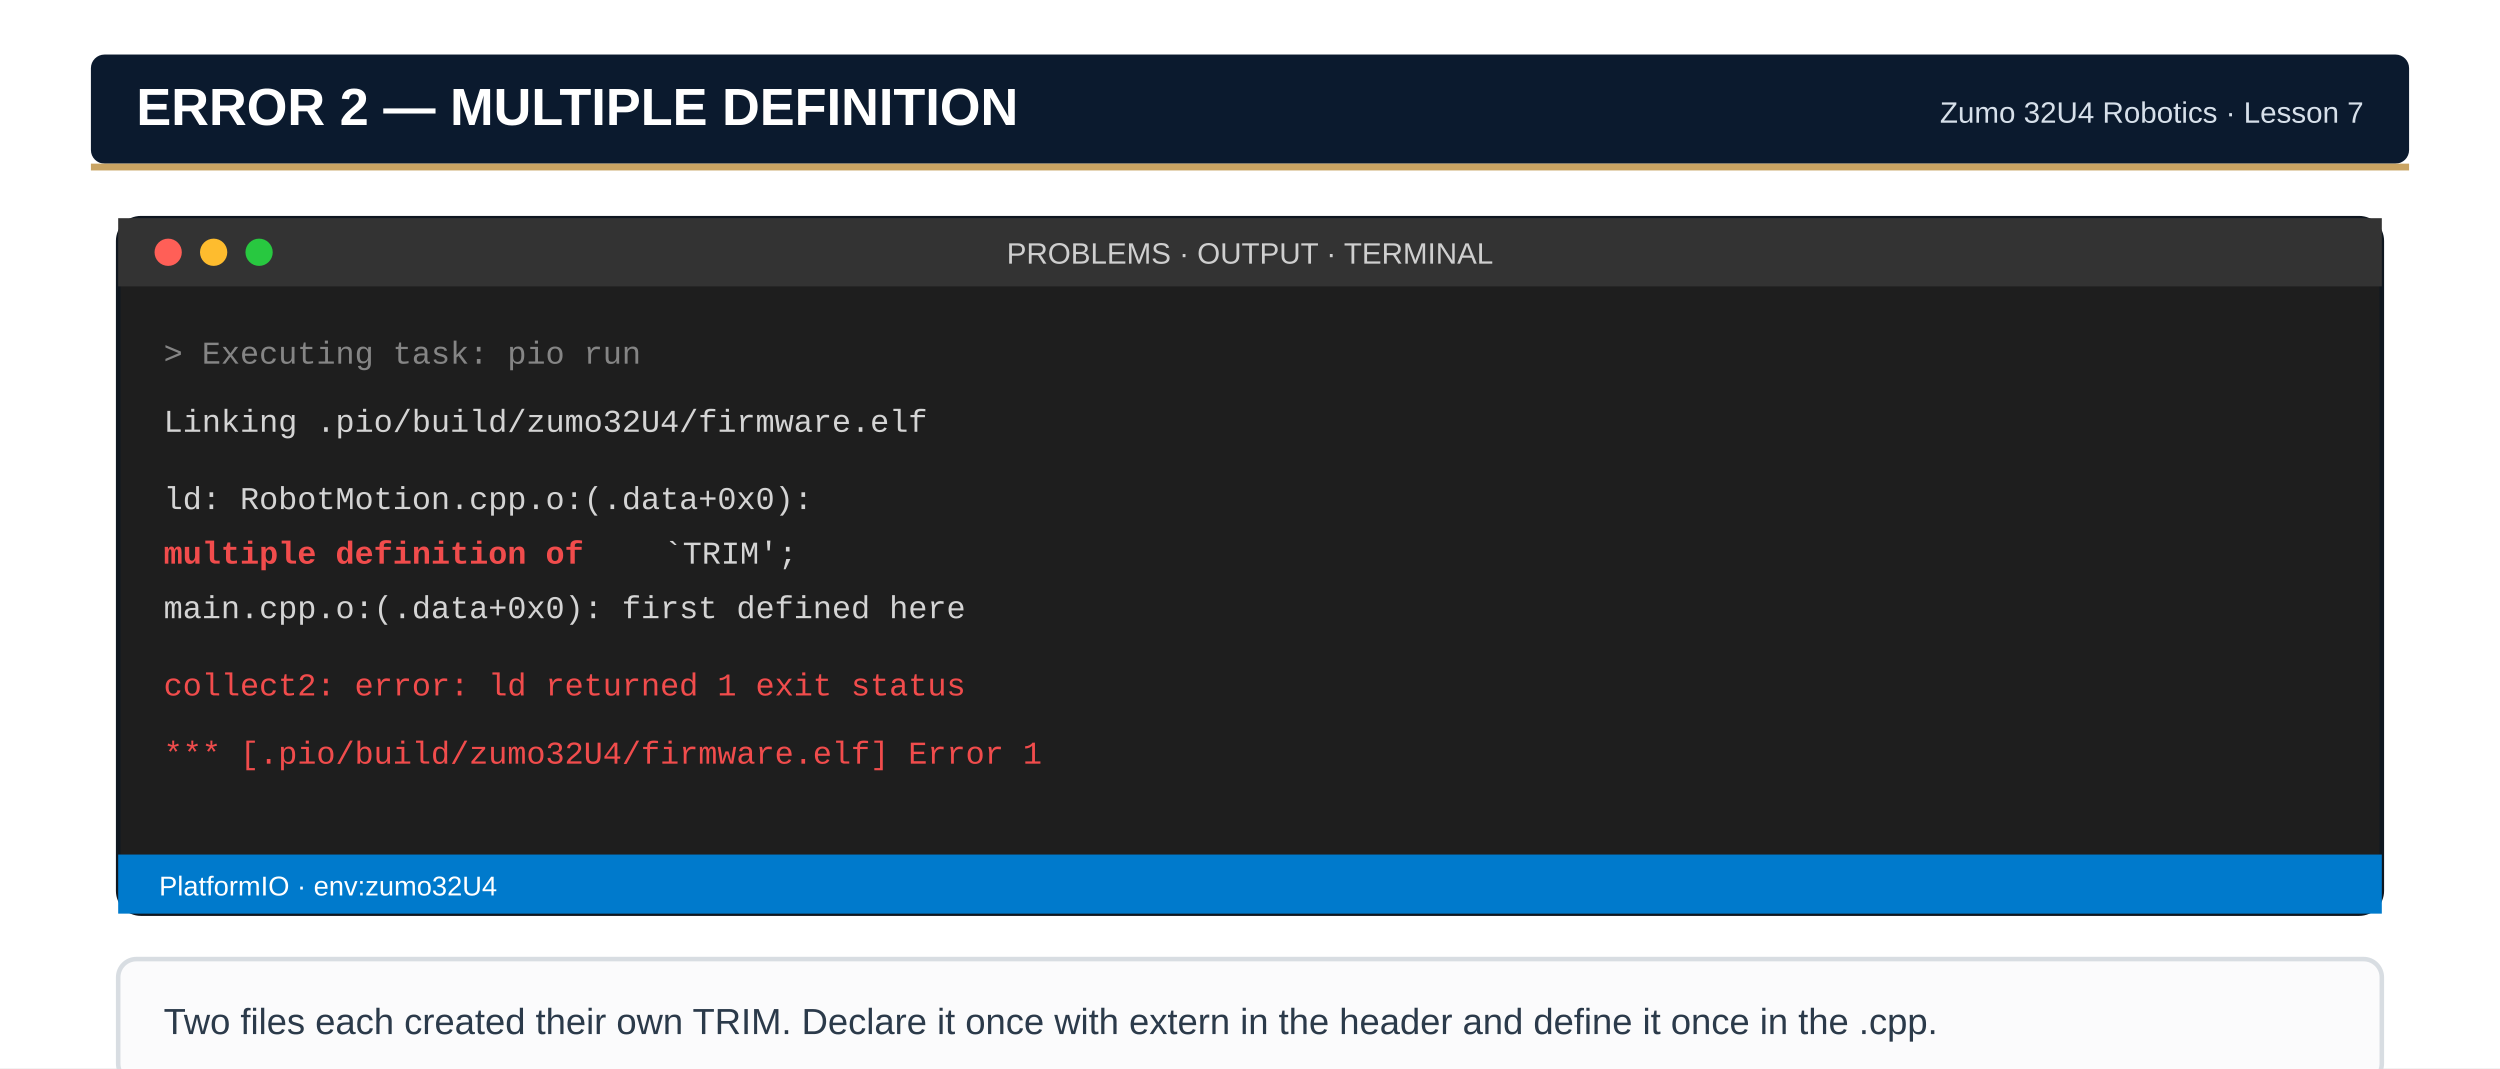
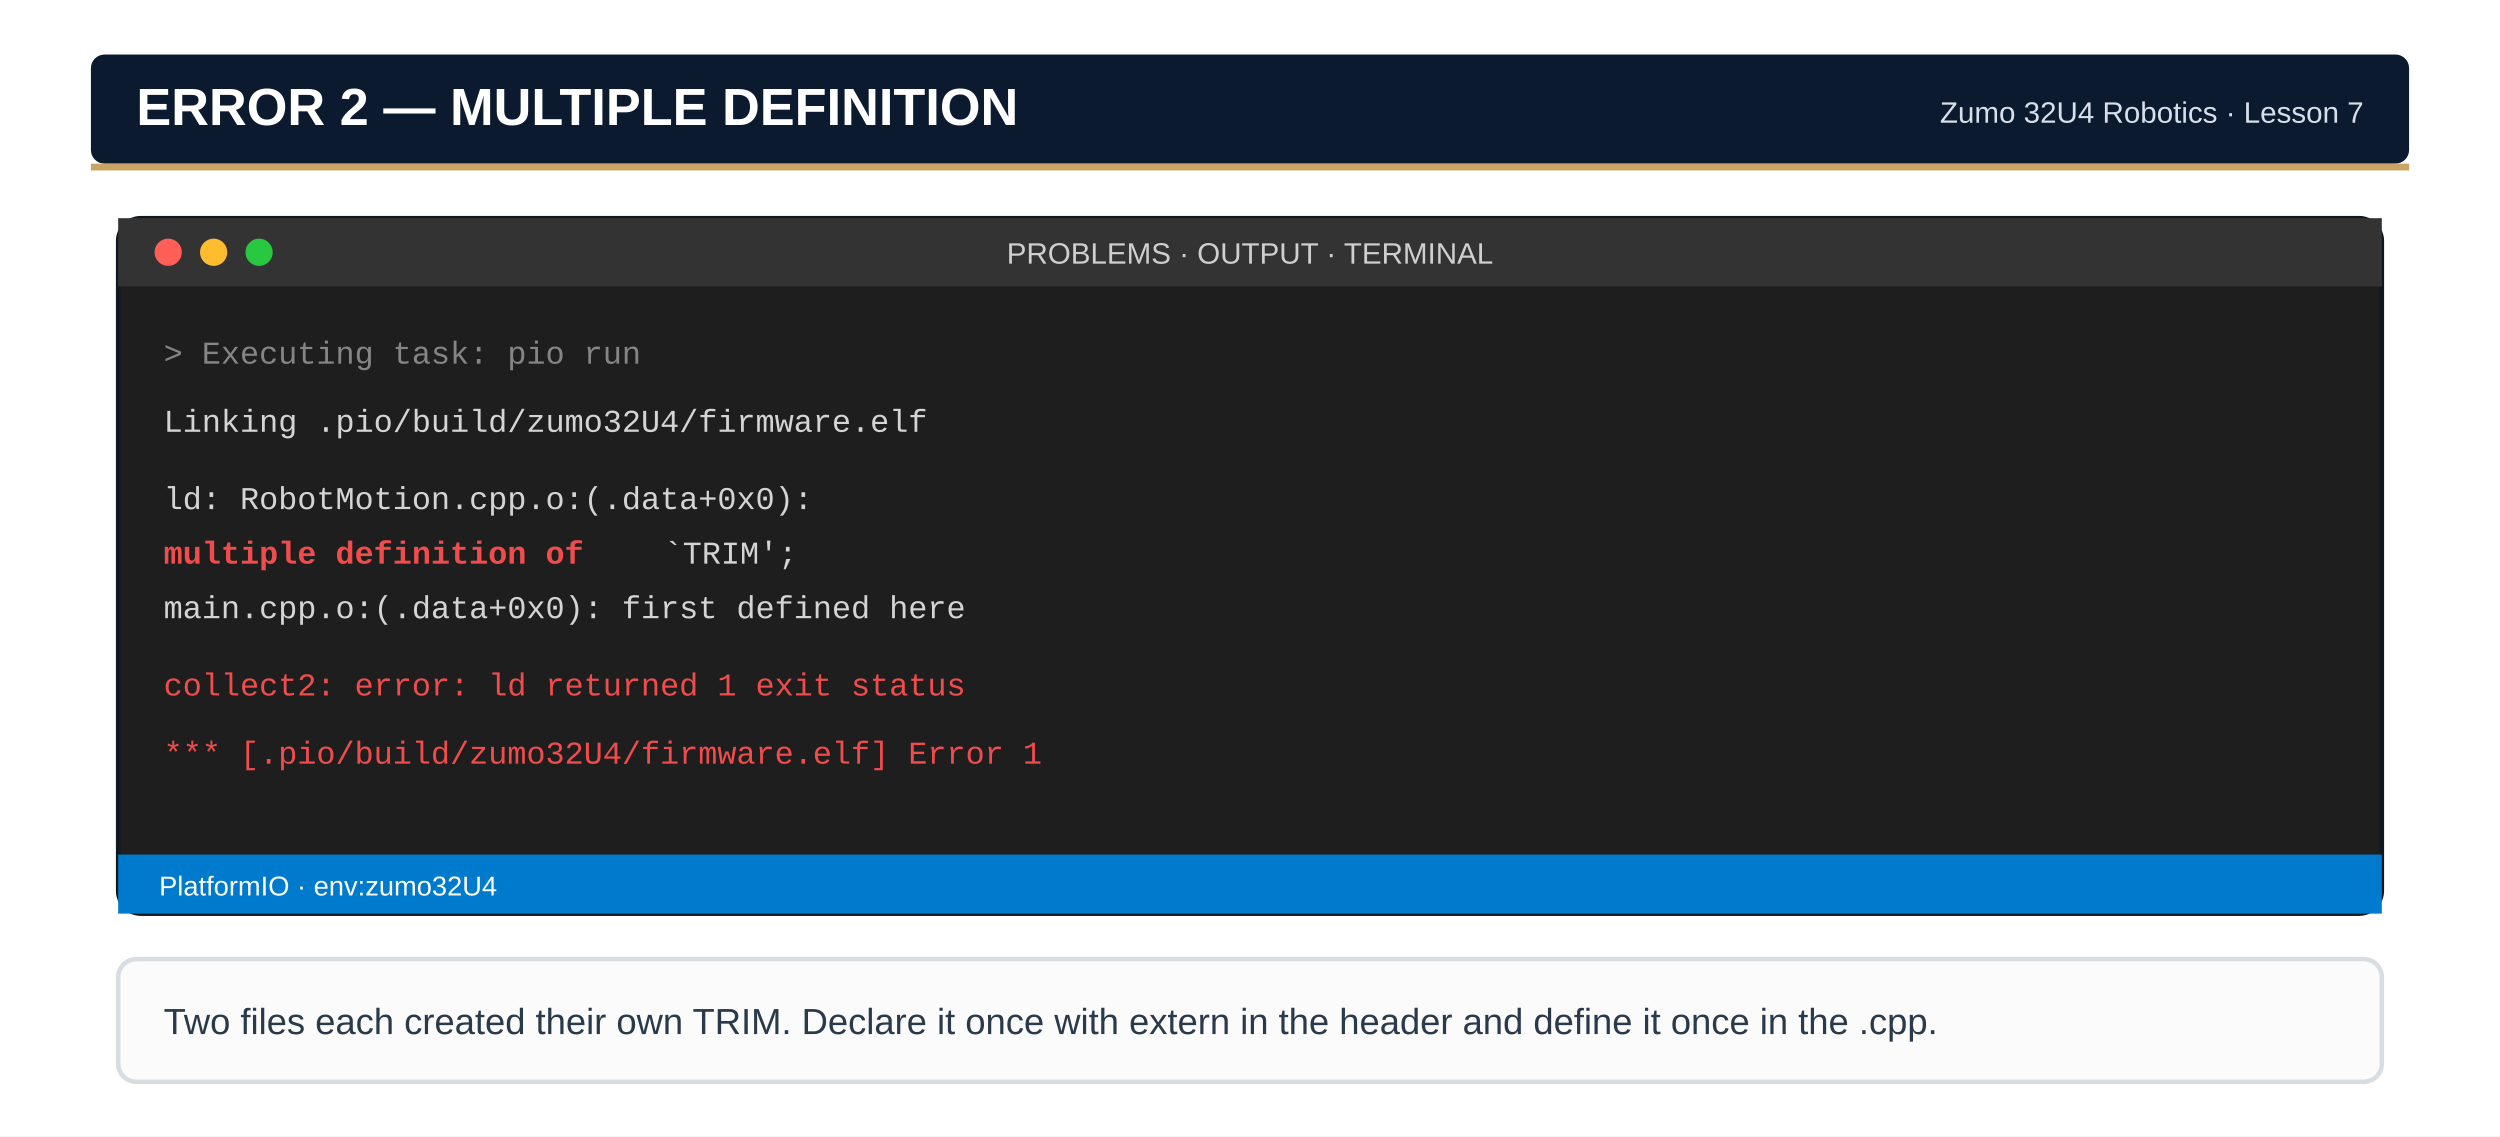
- <svg xmlns="http://www.w3.org/2000/svg" viewBox="0 0 1100 470" role="img" aria-labelledby="title desc" font-family="Arial, Helvetica, sans-serif">
-   <rect x="0" y="0" width="1100" height="470" fill="#FFFFFF" />
+ <svg xmlns="http://www.w3.org/2000/svg" viewBox="0 0 1100 500" role="img" aria-labelledby="title desc" font-family="Arial, Helvetica, sans-serif">
+   <rect x="0" y="0" width="1100" height="500" fill="#FFFFFF" />
  <rect x="40" y="24" width="1020" height="48" rx="6" fill="#0B1A2E" />
  <rect x="40" y="72" width="1020" height="3" fill="#C9A463" />
  <text x="60" y="55" fill="#FFFFFF" font-size="23" font-weight="700">ERROR 2 — MULTIPLE DEFINITION</text>
  <text x="1040" y="54" fill="#D7E0EA" font-size="13" text-anchor="end">Zumo 32U4 Robotics · Lesson 7</text>
  <rect x="52" y="96" width="996" height="306" rx="10" fill="#1E1E1E" stroke="#0F1720" stroke-width="2" />
  <rect x="52" y="96" width="996" height="30" fill="#333333" />
  <circle cx="74" cy="111" r="6" fill="#FF5F57" />
  <circle cx="94" cy="111" r="6" fill="#FEBC2E" />
  <circle cx="114" cy="111" r="6" fill="#28C840" />
  <text x="550" y="116" fill="#CFCFCF" font-size="13" font-weight="400" text-anchor="middle">PROBLEMS · OUTPUT · TERMINAL</text>
  <rect x="52" y="376" width="996" height="26" fill="#007ACC" />
  <text x="70" y="394" fill="#FFFFFF" font-size="12" font-weight="400" text-anchor="start">PlatformIO · env:zumo32U4</text>
  <text x="72" y="160" fill="#858585" font-family="Courier New, monospace" font-size="14" font-weight="400" xml:space="preserve">&gt; Executing task: pio run</text>
  <text x="72" y="190" fill="#D4D4D4" font-family="Courier New, monospace" font-size="14" font-weight="400" xml:space="preserve">Linking .pio/build/zumo32U4/firmware.elf</text>
  <text x="72" y="224" fill="#D4D4D4" font-family="Courier New, monospace" font-size="14" font-weight="400" xml:space="preserve">ld: RobotMotion.cpp.o:(.data+0x0): </text>
  <text x="72" y="248" fill="#f14c4c" font-family="Courier New, monospace" font-size="14" font-weight="700" xml:space="preserve">multiple definition of </text>
  <text x="292" y="248" fill="#D4D4D4" font-family="Courier New, monospace" font-size="14" font-weight="400" xml:space="preserve">`TRIM'; </text>
  <text x="72" y="272" fill="#D4D4D4" font-family="Courier New, monospace" font-size="14" font-weight="400" xml:space="preserve">main.cpp.o:(.data+0x0): first defined here</text>
  <text x="72" y="306" fill="#f14c4c" font-family="Courier New, monospace" font-size="14" font-weight="400" xml:space="preserve">collect2: error: ld returned 1 exit status</text>
  <text x="72" y="336" fill="#f14c4c" font-family="Courier New, monospace" font-size="14" font-weight="400" xml:space="preserve">*** [.pio/build/zumo32U4/firmware.elf] Error 1</text>
  <rect x="52" y="422" width="996" height="54" rx="8" fill="#FBFBFC" stroke="#D8DDE2" stroke-width="2" />
  <text x="72" y="455" fill="#2B3A4A" font-size="16" font-weight="400" text-anchor="start">Two files each created their own TRIM. Declare it once with extern in the header and define it once in the .cpp.</text>
</svg>
